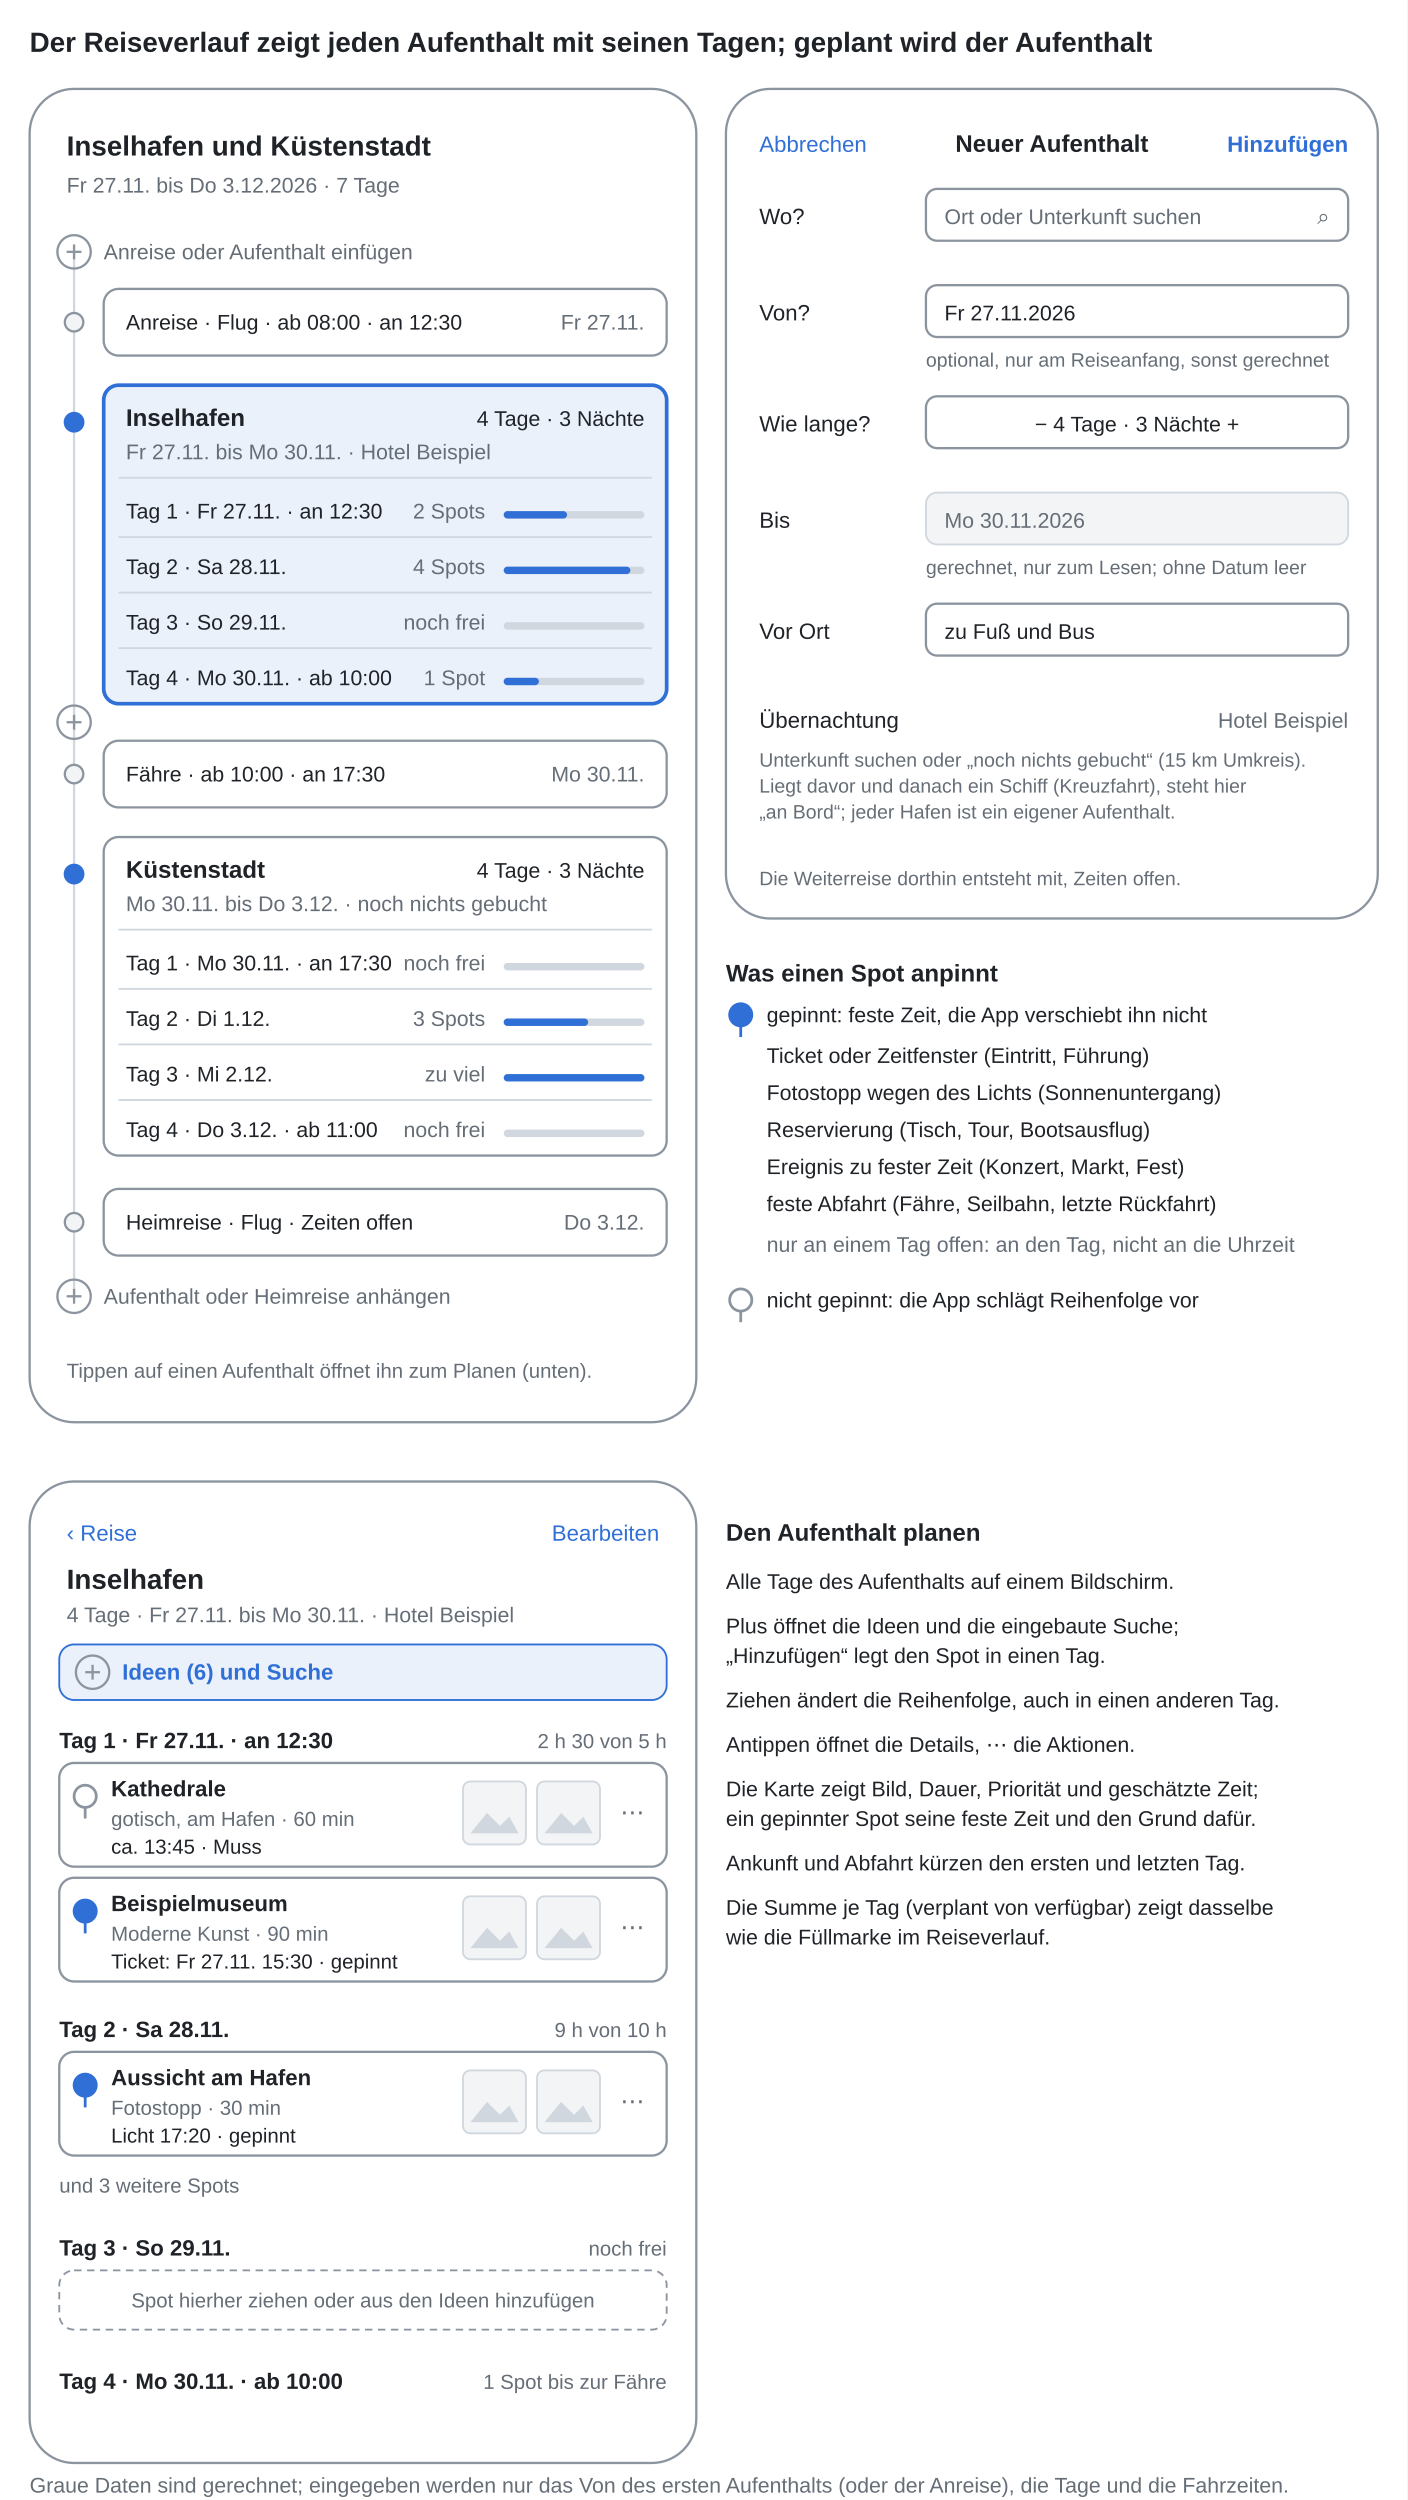
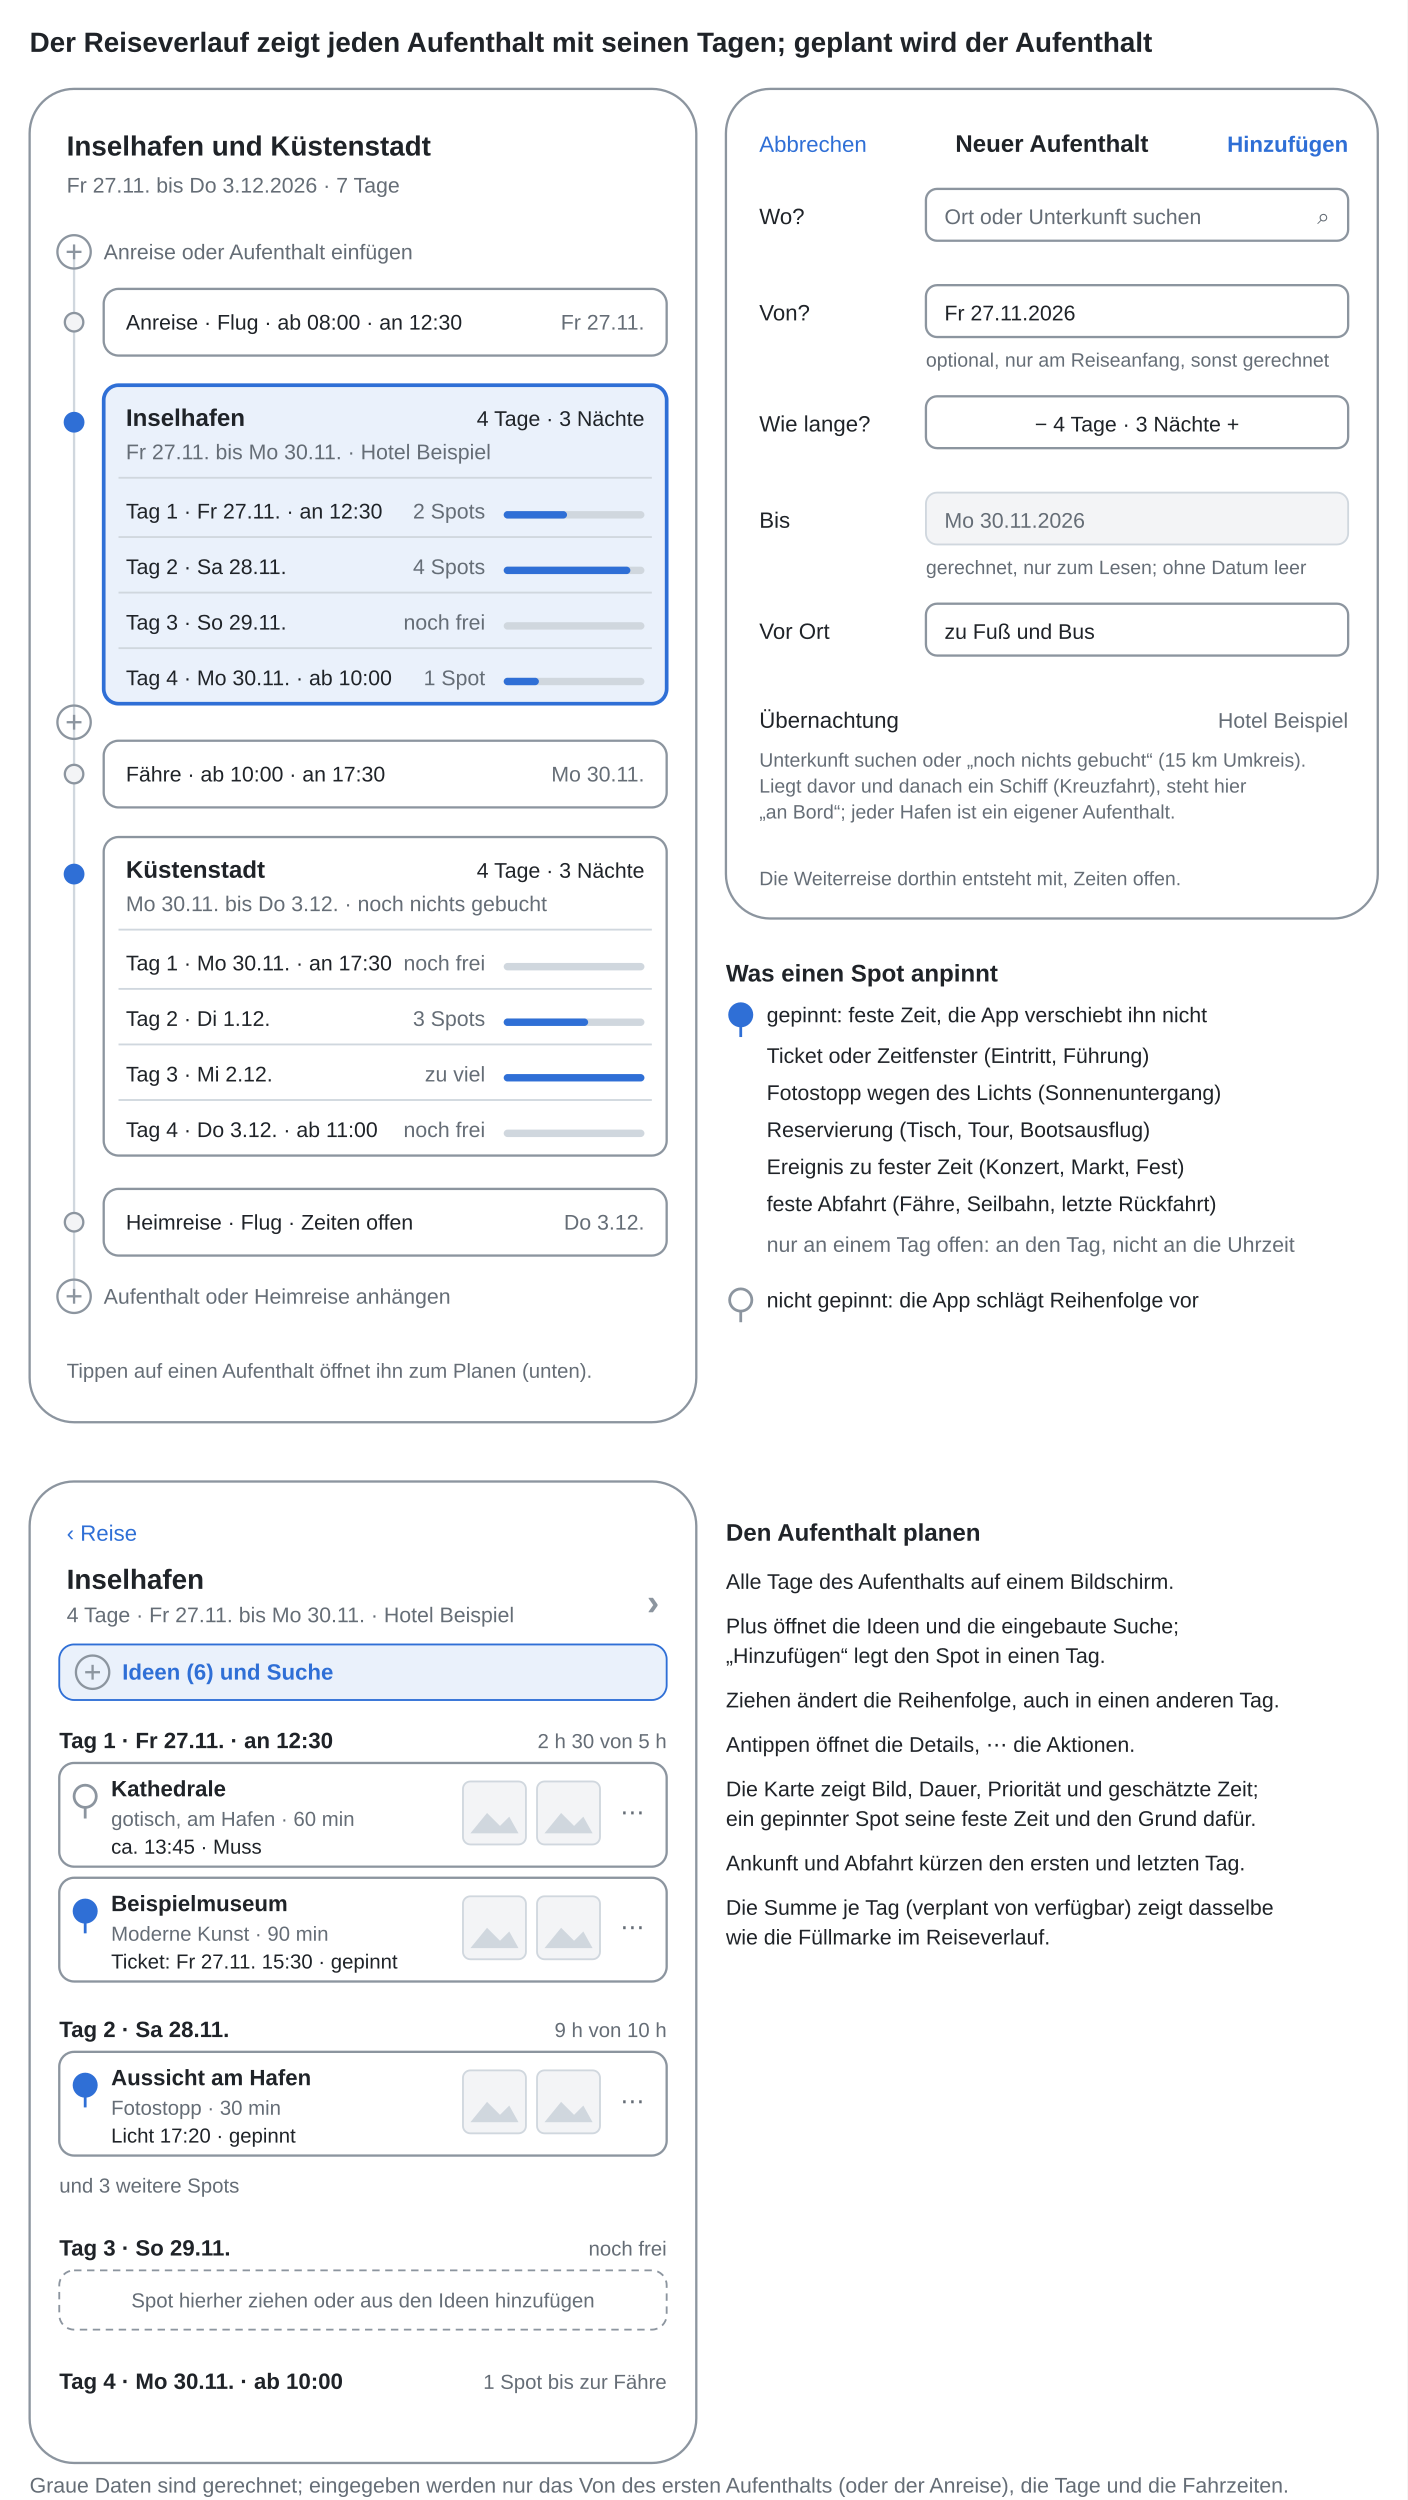
<svg xmlns="http://www.w3.org/2000/svg" width="760" height="1350" font-family="-apple-system, 'Helvetica Neue', Arial, sans-serif" viewBox="0 0 760 1350" role="img" aria-label="Der Reiseverlauf zeigt jeden Aufenthalt mit seinen Tagen; der Aufenthalt wird mit allen Tagen auf einmal geplant" font-size="13">
  <rect width="100%" height="100%" fill="#ffffff" />
  <text x="16" y="28" font-size="15" font-weight="600" fill="#1f2328">Der Reiseverlauf zeigt jeden Aufenthalt mit seinen Tagen; geplant wird der Aufenthalt</text>
  <g>
    <rect x="16" y="48" width="360" height="720" rx="24" fill="none" stroke="#8c959f" stroke-width="1.25" />
    <text x="36" y="84" font-size="15" font-weight="600" fill="#1f2328">Inselhafen und Küstenstadt</text>
    <text x="36" y="104" font-size="11.5" fill="#656d76">Fr 27.11. bis Do 3.12.2026 · 7 Tage</text>
  </g>
  <g>
    <line x1="40" y1="136" x2="40" y2="700" stroke="#d0d7de" stroke-width="1.25" />
  </g>
  <g>
    <g>
      <circle cx="40" cy="136" r="9" fill="none" stroke="#8c959f" stroke-width="1.25" />
      <path d="M36 136H44M40 132V140" stroke="#8c959f" stroke-width="1.25" />
    </g>
    <text x="56" y="140" font-size="11.5" fill="#656d76">Anreise oder Aufenthalt einfügen</text>
  </g>
  <g>
    <circle cx="40" cy="174" r="5" fill="#f3f4f6" stroke="#8c959f" stroke-width="1.25" />
    <rect x="56" y="156" width="304" height="36" rx="8" fill="none" fill-opacity="1" stroke="#8c959f" stroke-width="1.25" />
    <text x="68" y="178" font-size="11.5" fill="#1f2328">Anreise · Flug · ab 08:00 · an 12:30</text>
    <text x="348" y="178" text-anchor="end" font-size="11.5" fill="#656d76">Fr 27.11.</text>
  </g>
  <g>
    <circle cx="40" cy="228" r="5" fill="#2f6fd6" stroke="#2f6fd6" stroke-width="1.25" />
    <rect x="56" y="208" width="304" height="172" rx="8" fill="#2f6fd6" fill-opacity="0.1" stroke="#2f6fd6" stroke-width="2" />
    <text x="68" y="230" font-weight="600" fill="#1f2328">Inselhafen</text>
    <text x="348" y="230" text-anchor="end" font-size="11.5" fill="#1f2328">4 Tage · 3 Nächte</text>
    <text x="68" y="248" font-size="11.5" fill="#656d76">Fr 27.11. bis Mo 30.11. · Hotel Beispiel</text>
    <line x1="64" y1="258" x2="352" y2="258" stroke="#d0d7de" />
    <text x="68" y="280" font-size="11.5" fill="#1f2328">Tag 1 · Fr 27.11. · an 12:30</text>
    <text x="262" y="280" text-anchor="end" font-size="11.5" fill="#656d76">2 Spots</text>
    <g>
      <rect x="272" y="276" width="76" height="4" rx="2" fill="#d0d7de" />
      <rect x="272" y="276" width="34.2" height="4" rx="2" fill="#2f6fd6" />
    </g>
    <line x1="64" y1="290" x2="352" y2="290" stroke="#d0d7de" />
    <text x="68" y="310" font-size="11.5" fill="#1f2328">Tag 2 · Sa 28.11.</text>
    <text x="262" y="310" text-anchor="end" font-size="11.5" fill="#656d76">4 Spots</text>
    <g>
      <rect x="272" y="306" width="76" height="4" rx="2" fill="#d0d7de" />
      <rect x="272" y="306" width="68.4" height="4" rx="2" fill="#2f6fd6" />
    </g>
    <line x1="64" y1="320" x2="352" y2="320" stroke="#d0d7de" />
    <text x="68" y="340" font-size="11.5" fill="#1f2328">Tag 3 · So 29.11.</text>
    <text x="262" y="340" text-anchor="end" font-size="11.5" fill="#656d76">noch frei</text>
    <g>
      <rect x="272" y="336" width="76" height="4" rx="2" fill="#d0d7de" />
      <rect x="272" y="336" width="0" height="4" rx="2" fill="#2f6fd6" />
    </g>
    <line x1="64" y1="350" x2="352" y2="350" stroke="#d0d7de" />
    <text x="68" y="370" font-size="11.5" fill="#1f2328">Tag 4 · Mo 30.11. · ab 10:00</text>
    <text x="262" y="370" text-anchor="end" font-size="11.5" fill="#656d76">1 Spot</text>
    <g>
      <rect x="272" y="366" width="76" height="4" rx="2" fill="#d0d7de" />
      <rect x="272" y="366" width="19" height="4" rx="2" fill="#2f6fd6" />
    </g>
  </g>
  <g>
    <g>
      <circle cx="40" cy="390" r="9" fill="none" stroke="#8c959f" stroke-width="1.25" />
      <path d="M36 390H44M40 386V394" stroke="#8c959f" stroke-width="1.25" />
    </g>
  </g>
  <g>
    <circle cx="40" cy="418" r="5" fill="#f3f4f6" stroke="#8c959f" stroke-width="1.25" />
    <rect x="56" y="400" width="304" height="36" rx="8" fill="none" fill-opacity="1" stroke="#8c959f" stroke-width="1.25" />
    <text x="68" y="422" font-size="11.5" fill="#1f2328">Fähre · ab 10:00 · an 17:30</text>
    <text x="348" y="422" text-anchor="end" font-size="11.5" fill="#656d76">Mo 30.11.</text>
  </g>
  <g>
    <circle cx="40" cy="472" r="5" fill="#2f6fd6" stroke="#2f6fd6" stroke-width="1.25" />
    <rect x="56" y="452" width="304" height="172" rx="8" fill="none" fill-opacity="1" stroke="#8c959f" stroke-width="1.25" />
    <text x="68" y="474" font-weight="600" fill="#1f2328">Küstenstadt</text>
    <text x="348" y="474" text-anchor="end" font-size="11.5" fill="#1f2328">4 Tage · 3 Nächte</text>
    <text x="68" y="492" font-size="11.5" fill="#656d76">Mo 30.11. bis Do 3.12. · noch nichts gebucht</text>
    <line x1="64" y1="502" x2="352" y2="502" stroke="#d0d7de" />
    <text x="68" y="524" font-size="11.5" fill="#1f2328">Tag 1 · Mo 30.11. · an 17:30</text>
    <text x="262" y="524" text-anchor="end" font-size="11.5" fill="#656d76">noch frei</text>
    <g>
      <rect x="272" y="520" width="76" height="4" rx="2" fill="#d0d7de" />
      <rect x="272" y="520" width="0" height="4" rx="2" fill="#2f6fd6" />
    </g>
    <line x1="64" y1="534" x2="352" y2="534" stroke="#d0d7de" />
    <text x="68" y="554" font-size="11.5" fill="#1f2328">Tag 2 · Di 1.12.</text>
    <text x="262" y="554" text-anchor="end" font-size="11.5" fill="#656d76">3 Spots</text>
    <g>
      <rect x="272" y="550" width="76" height="4" rx="2" fill="#d0d7de" />
      <rect x="272" y="550" width="45.6" height="4" rx="2" fill="#2f6fd6" />
    </g>
    <line x1="64" y1="564" x2="352" y2="564" stroke="#d0d7de" />
    <text x="68" y="584" font-size="11.5" fill="#1f2328">Tag 3 · Mi 2.12.</text>
    <text x="262" y="584" text-anchor="end" font-size="11.5" fill="#656d76">zu viel</text>
    <rect x="272" y="580" width="76" height="4" rx="2" fill="#2f6fd6" />
    <line x1="64" y1="594" x2="352" y2="594" stroke="#d0d7de" />
    <text x="68" y="614" font-size="11.5" fill="#1f2328">Tag 4 · Do 3.12. · ab 11:00</text>
    <text x="262" y="614" text-anchor="end" font-size="11.5" fill="#656d76">noch frei</text>
    <g>
      <rect x="272" y="610" width="76" height="4" rx="2" fill="#d0d7de" />
      <rect x="272" y="610" width="0" height="4" rx="2" fill="#2f6fd6" />
    </g>
  </g>
  <g>
    <circle cx="40" cy="660" r="5" fill="#f3f4f6" stroke="#8c959f" stroke-width="1.25" />
    <rect x="56" y="642" width="304" height="36" rx="8" fill="none" fill-opacity="1" stroke="#8c959f" stroke-width="1.25" />
    <text x="68" y="664" font-size="11.5" fill="#1f2328">Heimreise · Flug · Zeiten offen</text>
    <text x="348" y="664" text-anchor="end" font-size="11.5" fill="#656d76">Do 3.12.</text>
  </g>
  <g>
    <g>
      <circle cx="40" cy="700" r="9" fill="none" stroke="#8c959f" stroke-width="1.25" />
      <path d="M36 700H44M40 696V704" stroke="#8c959f" stroke-width="1.25" />
    </g>
    <text x="56" y="704" font-size="11.5" fill="#656d76">Aufenthalt oder Heimreise anhängen</text>
  </g>
  <text x="36" y="744" font-size="11" fill="#656d76">Tippen auf einen Aufenthalt öffnet ihn zum Planen (unten).</text>
  <g>
    <rect x="392" y="48" width="352" height="448" rx="24" fill="none" stroke="#8c959f" stroke-width="1.25" />
    <text x="410" y="82" font-size="12" fill="#2f6fd6">Abbrechen</text>
    <text x="568" y="82" text-anchor="middle" font-size="13" font-weight="600" fill="#1f2328">Neuer Aufenthalt</text>
    <text x="728" y="82" text-anchor="end" font-size="12" font-weight="600" fill="#2f6fd6">Hinzufügen</text>
    <text x="410" y="121" font-size="12" fill="#1f2328">Wo?</text>
    <rect x="500" y="102" width="228" height="28" rx="6" fill="none" stroke="#8c959f" stroke-width="1.25" />
    <text x="510" y="121" font-size="11.5" fill="#656d76">Ort oder Unterkunft suchen</text>
    <text x="718" y="121" text-anchor="end" font-size="12" fill="#656d76">⌕</text>
    <text x="410" y="173" font-size="12" fill="#1f2328">Von?</text>
    <rect x="500" y="154" width="228" height="28" rx="6" fill="none" stroke="#8c959f" stroke-width="1.25" />
    <text x="510" y="173" font-size="11.5" fill="#1f2328">Fr 27.11.2026</text>
    <text x="500" y="198" font-size="10.5" fill="#656d76">optional, nur am Reiseanfang, sonst gerechnet</text>
    <text x="410" y="233" font-size="12" fill="#1f2328">Wie lange?</text>
    <rect x="500" y="214" width="228" height="28" rx="6" fill="none" stroke="#8c959f" stroke-width="1.25" />
    <text x="614" y="233" text-anchor="middle" font-size="11.5" fill="#1f2328">−   4 Tage · 3 Nächte   +</text>
    <text x="410" y="285" font-size="12" fill="#1f2328">Bis</text>
    <rect x="500" y="266" width="228" height="28" rx="6" fill="#f3f4f6" stroke="#d0d7de" />
    <text x="510" y="285" font-size="11.5" fill="#656d76">Mo 30.11.2026</text>
    <text x="500" y="310" font-size="10.5" fill="#656d76">gerechnet, nur zum Lesen; ohne Datum leer</text>
    <text x="410" y="345" font-size="12" fill="#1f2328">Vor Ort</text>
    <rect x="500" y="326" width="228" height="28" rx="6" fill="none" stroke="#8c959f" stroke-width="1.25" />
    <text x="510" y="345" font-size="11.5" fill="#1f2328">zu Fuß und Bus</text>
    <text x="410" y="393" font-size="12" fill="#1f2328">Übernachtung</text>
    <text x="728" y="393" text-anchor="end" font-size="11.5" fill="#656d76">Hotel Beispiel</text>
    <text x="410" y="414" font-size="10.5" fill="#656d76">Unterkunft suchen oder „noch nichts gebucht“ (15 km Umkreis).</text>
    <text x="410" y="428" font-size="10.5" fill="#656d76">Liegt davor und danach ein Schiff (Kreuzfahrt), steht hier</text>
    <text x="410" y="442" font-size="10.5" fill="#656d76">„an Bord“; jeder Hafen ist ein eigener Aufenthalt.</text>
    <text x="410" y="478" font-size="10.5" fill="#656d76">Die Weiterreise dorthin entsteht mit, Zeiten offen.</text>
  </g>
  <g>
    <text x="392" y="530" font-size="13" font-weight="600" fill="#1f2328">Was einen Spot anpinnt</text>
    <g>
      <circle cx="400" cy="548" r="6" fill="#2f6fd6" stroke="#2f6fd6" stroke-width="1.5" />
      <line x1="400" y1="554" x2="400" y2="560" stroke="#2f6fd6" stroke-width="1.5" />
    </g>
    <text x="414" y="552" font-size="11.5" fill="#1f2328">gepinnt: feste Zeit, die App verschiebt ihn nicht</text>
    <text x="414" y="574" font-size="11.5" fill="#1f2328">Ticket oder Zeitfenster (Eintritt, Führung)</text>
    <text x="414" y="594" font-size="11.5" fill="#1f2328">Fotostopp wegen des Lichts (Sonnenuntergang)</text>
    <text x="414" y="614" font-size="11.5" fill="#1f2328">Reservierung (Tisch, Tour, Bootsausflug)</text>
    <text x="414" y="634" font-size="11.5" fill="#1f2328">Ereignis zu fester Zeit (Konzert, Markt, Fest)</text>
    <text x="414" y="654" font-size="11.5" fill="#1f2328">feste Abfahrt (Fähre, Seilbahn, letzte Rückfahrt)</text>
    <text x="414" y="676" font-size="11.5" fill="#656d76">nur an einem Tag offen: an den Tag, nicht an die Uhrzeit</text>
    <g>
      <circle cx="400" cy="702" r="6" fill="none" stroke="#8c959f" stroke-width="1.5" />
      <line x1="400" y1="708" x2="400" y2="714" stroke="#8c959f" stroke-width="1.5" />
    </g>
    <text x="414" y="706" font-size="11.5" fill="#1f2328">nicht gepinnt: die App schlägt Reihenfolge vor</text>
  </g>
  <g>
    <rect x="16" y="800" width="360" height="530" rx="24" fill="none" stroke="#8c959f" stroke-width="1.25" />
    <text x="36" y="832" font-size="12" fill="#2f6fd6">‹ Reise</text>
-     <text x="356" y="832" text-anchor="end" font-size="12" fill="#2f6fd6">Bearbeiten</text>
+     <text x="356" y="872" text-anchor="end" font-size="20" font-weight="600" fill="#8c959f">›</text>
    <text x="36" y="858" font-size="15" font-weight="600" fill="#1f2328">Inselhafen</text>
    <text x="36" y="876" font-size="11.5" fill="#656d76">4 Tage · Fr 27.11. bis Mo 30.11. · Hotel Beispiel</text>
    <rect x="32" y="888" width="328" height="30" rx="8" fill="#2f6fd6" fill-opacity="0.1" stroke="#2f6fd6" />
    <g>
      <circle cx="50" cy="903" r="9" fill="none" stroke="#8c959f" stroke-width="1.25" />
      <path d="M46 903H54M50 899V907" stroke="#8c959f" stroke-width="1.25" />
    </g>
    <text x="66" y="907" font-size="12" font-weight="600" fill="#2f6fd6">Ideen (6) und Suche</text>
    <text x="32" y="944" font-size="12" font-weight="600" fill="#1f2328">Tag 1 · Fr 27.11. · an 12:30</text>
    <text x="360" y="944" text-anchor="end" font-size="11" fill="#656d76">2 h 30 von 5 h</text>
    <rect x="32" y="952" width="328" height="56" rx="8" fill="none" fill-opacity="1" stroke="#8c959f" stroke-width="1.25" />
    <g>
      <circle cx="46" cy="970" r="6" fill="none" stroke="#8c959f" stroke-width="1.5" />
      <line x1="46" y1="976" x2="46" y2="982" stroke="#8c959f" stroke-width="1.5" />
    </g>
    <text x="60" y="970" font-size="12" font-weight="600" fill="#1f2328">Kathedrale</text>
    <text x="60" y="986" font-size="11" fill="#656d76">gotisch, am Hafen · 60 min</text>
    <text x="60" y="1001" font-size="11" fill="#1f2328">ca. 13:45 · Muss</text>
    <g>
      <rect x="250" y="962" width="34" height="34" rx="4" fill="#f3f4f6" stroke="#d0d7de" />
      <path d="M254 990L263 979L270 986L275 981L280 990Z" fill="#d0d7de" />
    </g>
    <g>
      <rect x="290" y="962" width="34" height="34" rx="4" fill="#f3f4f6" stroke="#d0d7de" />
      <path d="M294 990L303 979L310 986L315 981L320 990Z" fill="#d0d7de" />
    </g>
    <text x="348" y="983" text-anchor="end" font-size="13" fill="#656d76">⋯</text>
    <rect x="32" y="1014" width="328" height="56" rx="8" fill="none" fill-opacity="1" stroke="#8c959f" stroke-width="1.25" />
    <g>
      <circle cx="46" cy="1032" r="6" fill="#2f6fd6" stroke="#2f6fd6" stroke-width="1.5" />
      <line x1="46" y1="1038" x2="46" y2="1044" stroke="#2f6fd6" stroke-width="1.5" />
    </g>
    <text x="60" y="1032" font-size="12" font-weight="600" fill="#1f2328">Beispielmuseum</text>
    <text x="60" y="1048" font-size="11" fill="#656d76">Moderne Kunst · 90 min</text>
    <text x="60" y="1063" font-size="11" fill="#1f2328">Ticket: Fr 27.11. 15:30 · gepinnt</text>
    <g>
      <rect x="250" y="1024" width="34" height="34" rx="4" fill="#f3f4f6" stroke="#d0d7de" />
      <path d="M254 1052L263 1041L270 1048L275 1043L280 1052Z" fill="#d0d7de" />
    </g>
    <g>
      <rect x="290" y="1024" width="34" height="34" rx="4" fill="#f3f4f6" stroke="#d0d7de" />
      <path d="M294 1052L303 1041L310 1048L315 1043L320 1052Z" fill="#d0d7de" />
    </g>
    <text x="348" y="1045" text-anchor="end" font-size="13" fill="#656d76">⋯</text>
    <text x="32" y="1100" font-size="12" font-weight="600" fill="#1f2328">Tag 2 · Sa 28.11.</text>
    <text x="360" y="1100" text-anchor="end" font-size="11" fill="#656d76">9 h von 10 h</text>
    <rect x="32" y="1108" width="328" height="56" rx="8" fill="none" fill-opacity="1" stroke="#8c959f" stroke-width="1.25" />
    <g>
      <circle cx="46" cy="1126" r="6" fill="#2f6fd6" stroke="#2f6fd6" stroke-width="1.5" />
      <line x1="46" y1="1132" x2="46" y2="1138" stroke="#2f6fd6" stroke-width="1.5" />
    </g>
    <text x="60" y="1126" font-size="12" font-weight="600" fill="#1f2328">Aussicht am Hafen</text>
    <text x="60" y="1142" font-size="11" fill="#656d76">Fotostopp · 30 min</text>
    <text x="60" y="1157" font-size="11" fill="#1f2328">Licht 17:20 · gepinnt</text>
    <g>
      <rect x="250" y="1118" width="34" height="34" rx="4" fill="#f3f4f6" stroke="#d0d7de" />
      <path d="M254 1146L263 1135L270 1142L275 1137L280 1146Z" fill="#d0d7de" />
    </g>
    <g>
      <rect x="290" y="1118" width="34" height="34" rx="4" fill="#f3f4f6" stroke="#d0d7de" />
      <path d="M294 1146L303 1135L310 1142L315 1137L320 1146Z" fill="#d0d7de" />
    </g>
    <text x="348" y="1139" text-anchor="end" font-size="13" fill="#656d76">⋯</text>
    <text x="32" y="1184" font-size="11" fill="#656d76">und 3 weitere Spots</text>
    <text x="32" y="1218" font-size="12" font-weight="600" fill="#1f2328">Tag 3 · So 29.11.</text>
    <text x="360" y="1218" text-anchor="end" font-size="11" fill="#656d76">noch frei</text>
    <rect x="32" y="1226" width="328" height="32" rx="8" fill="none" stroke="#8c959f" stroke-dasharray="4 3" />
    <text x="196" y="1246" text-anchor="middle" font-size="11" fill="#656d76">Spot hierher ziehen oder aus den Ideen hinzufügen</text>
    <text x="32" y="1290" font-size="12" font-weight="600" fill="#1f2328">Tag 4 · Mo 30.11. · ab 10:00</text>
    <text x="360" y="1290" text-anchor="end" font-size="11" fill="#656d76">1 Spot bis zur Fähre</text>
  </g>
  <g>
    <text x="392" y="832" font-size="13" font-weight="600" fill="#1f2328">Den Aufenthalt planen</text>
    <text x="392" y="858" font-size="11.5" fill="#1f2328">Alle Tage des Aufenthalts auf einem Bildschirm.</text>
    <text x="392" y="882" font-size="11.5" fill="#1f2328">Plus öffnet die Ideen und die eingebaute Suche;</text>
    <text x="392" y="898" font-size="11.5" fill="#1f2328">„Hinzufügen“ legt den Spot in einen Tag.</text>
    <text x="392" y="922" font-size="11.5" fill="#1f2328">Ziehen ändert die Reihenfolge, auch in einen anderen Tag.</text>
    <text x="392" y="946" font-size="11.5" fill="#1f2328">Antippen öffnet die Details, ⋯ die Aktionen.</text>
    <text x="392" y="970" font-size="11.5" fill="#1f2328">Die Karte zeigt Bild, Dauer, Priorität und geschätzte Zeit;</text>
    <text x="392" y="986" font-size="11.5" fill="#1f2328">ein gepinnter Spot seine feste Zeit und den Grund dafür.</text>
    <text x="392" y="1010" font-size="11.5" fill="#1f2328">Ankunft und Abfahrt kürzen den ersten und letzten Tag.</text>
    <text x="392" y="1034" font-size="11.5" fill="#1f2328">Die Summe je Tag (verplant von verfügbar) zeigt dasselbe</text>
    <text x="392" y="1050" font-size="11.5" fill="#1f2328">wie die Füllmarke im Reiseverlauf.</text>
  </g>
  <text x="16" y="1346" font-size="11.5" fill="#656d76">Graue Daten sind gerechnet; eingegeben werden nur das Von des ersten Aufenthalts (oder der Anreise), die Tage und die Fahrzeiten.</text>
</svg>
